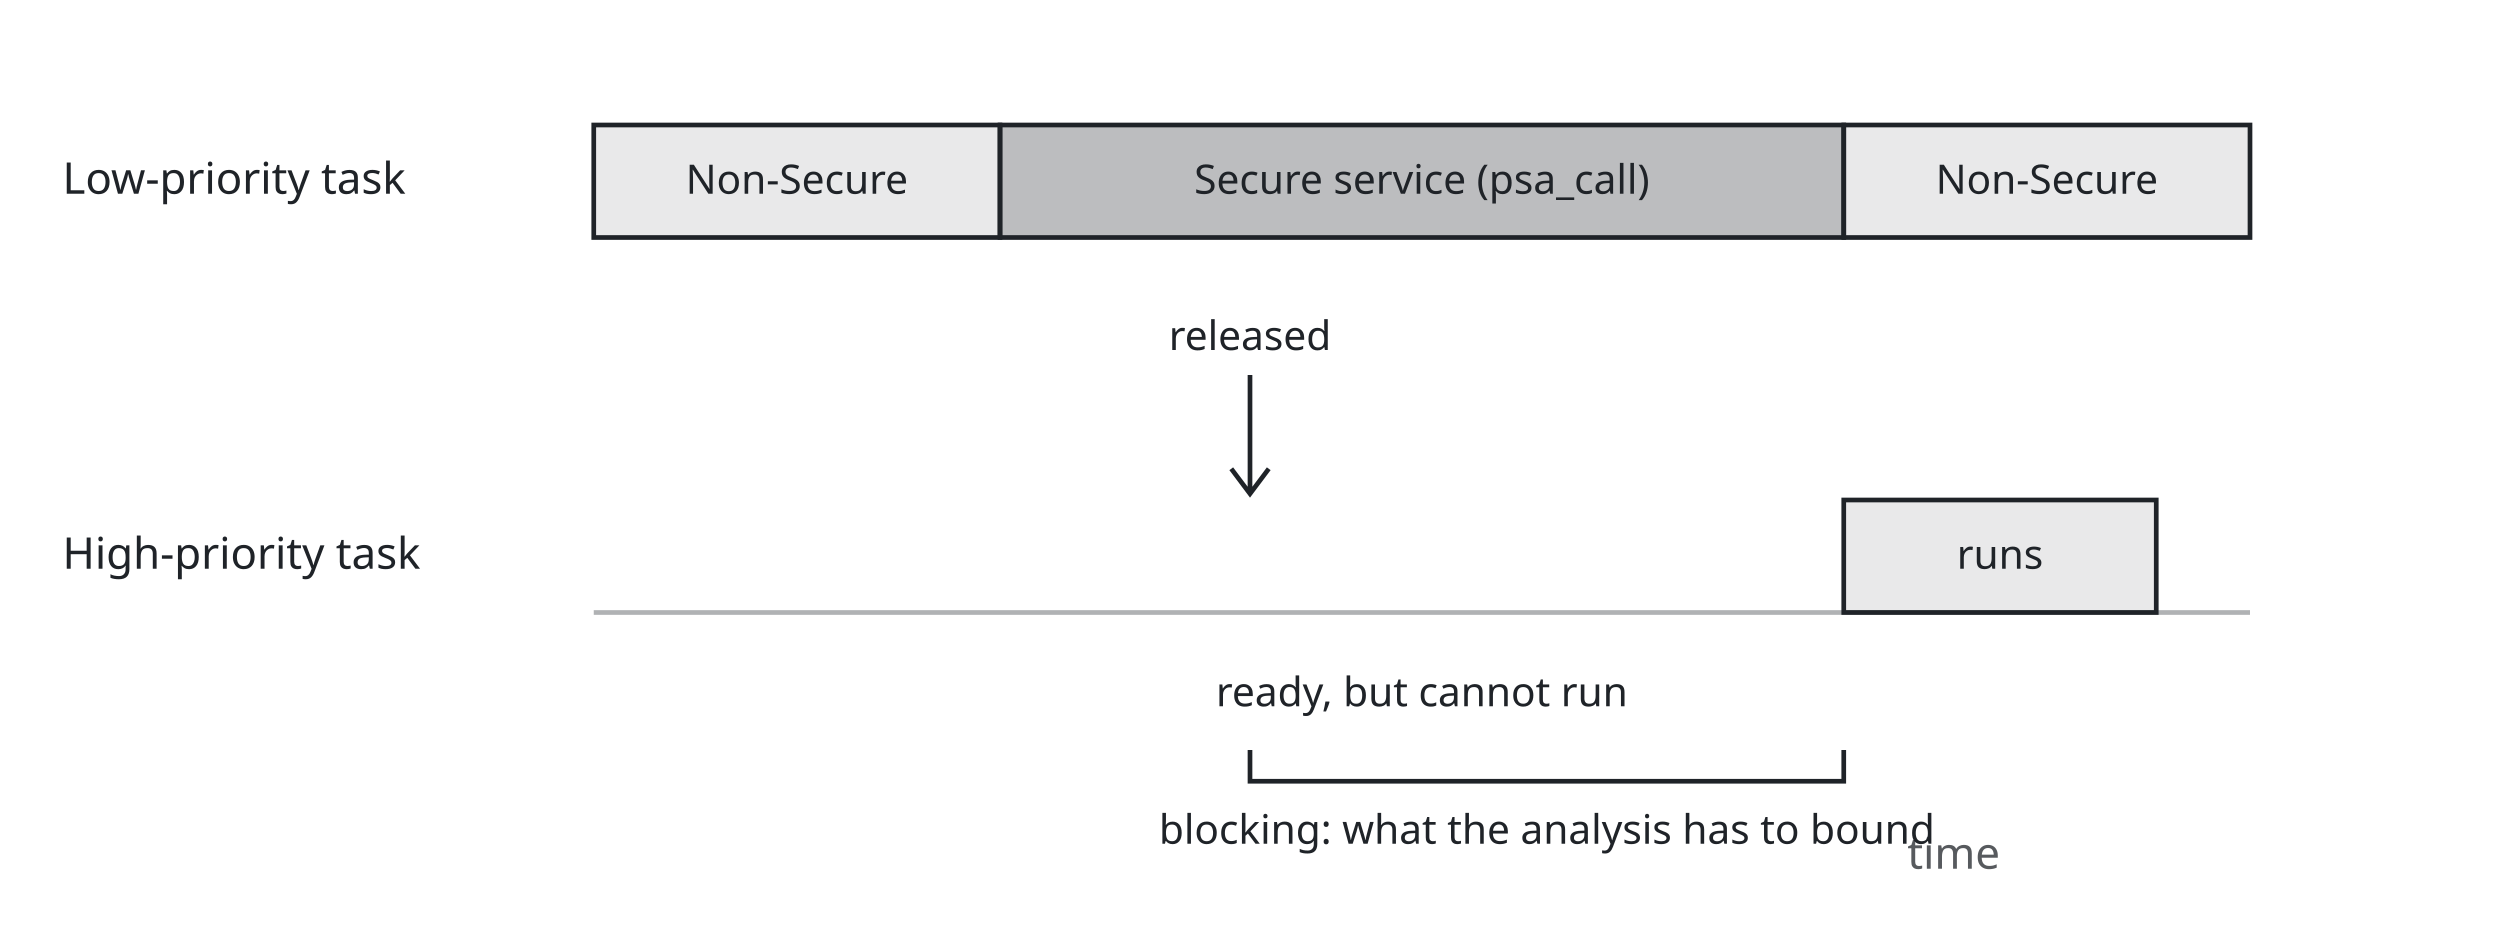
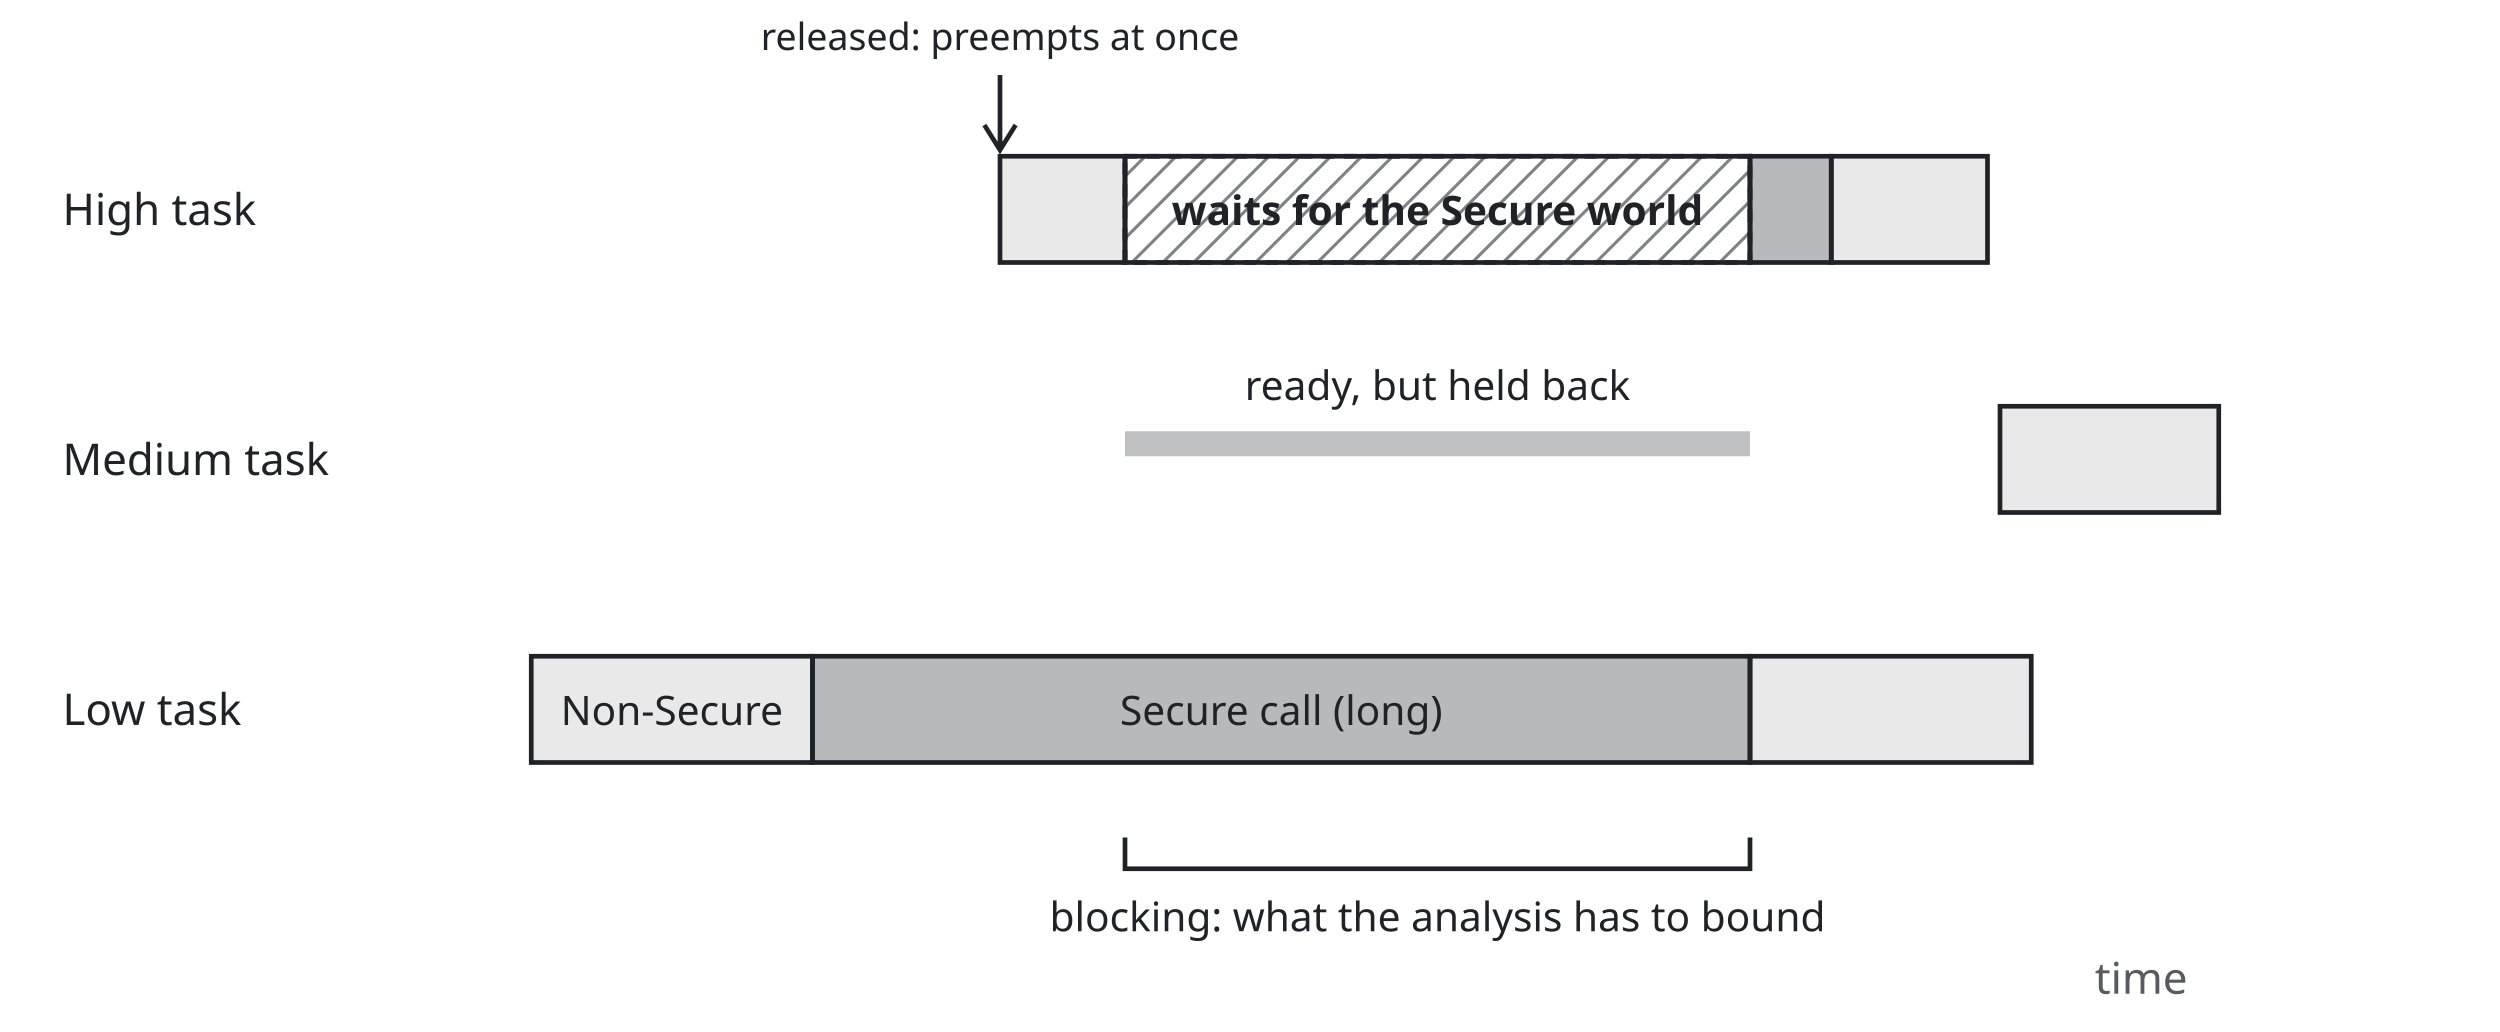
- <svg xmlns="http://www.w3.org/2000/svg" viewBox="0 0 800 300" role="img" aria-labelledby="t d" fill="none" stroke="currentColor" stroke-width="1.5" font-family="system-ui, sans-serif" font-size="14">
+ <svg xmlns="http://www.w3.org/2000/svg" viewBox="0 0 800 330" role="img" aria-labelledby="t d" fill="none" stroke="currentColor" stroke-width="1.5" font-family="system-ui, sans-serif" font-size="14">
  <style>svg{color:#1f2328}@media (prefers-color-scheme:dark){svg{color:#e6edf3}}</style>
+   <defs>
+     <pattern id="h" width="7" height="7" patternUnits="userSpaceOnUse" patternTransform="rotate(45)">
+       <line x1="0" y1="0" x2="0" y2="7" stroke-width="2" opacity=".55" />
+     </pattern>
+   </defs>
  <g fill="currentColor" stroke="none">
-     <text x="20" y="62">Low-priority task</text>
-     <text x="20" y="182">High-priority task</text>
-     <text x="640" y="278" text-anchor="end" opacity=".75">time</text>
+     <text x="20" y="72">High task</text>
+     <text x="20" y="152">Medium task</text>
+     <text x="20" y="232">Low task</text>
+     <text x="700" y="318" text-anchor="end" opacity=".75">time</text>
  </g>
-   <rect x="190" y="40" width="130" height="36" fill="currentColor" fill-opacity=".10" />
-   <rect x="320" y="40" width="270" height="36" fill="currentColor" fill-opacity=".30" />
-   <rect x="590" y="40" width="130" height="36" fill="currentColor" fill-opacity=".10" />
+   <rect x="170" y="210" width="90" height="34" fill="currentColor" fill-opacity=".10" />
+   <rect x="260" y="210" width="300" height="34" fill="currentColor" fill-opacity=".32" />
+   <rect x="560" y="210" width="90" height="34" fill="currentColor" fill-opacity=".10" />
  <g fill="currentColor" stroke="none" font-size="13">
-     <text x="255" y="62" text-anchor="middle">Non-Secure</text>
-     <text x="455" y="62" text-anchor="middle">Secure service (psa_call)</text>
-     <text x="655" y="62" text-anchor="middle">Non-Secure</text>
+     <text x="215" y="232" text-anchor="middle">Non-Secure</text>
+     <text x="410" y="232" text-anchor="middle">Secure call (long)</text>
  </g>
-   <line x1="190" y1="196" x2="720" y2="196" stroke-opacity=".35" />
-   <rect x="590" y="160" width="100" height="36" fill="currentColor" fill-opacity=".10" />
+   <rect x="320" y="50" width="40" height="34" fill="currentColor" fill-opacity=".10" />
+   <rect x="360" y="50" width="200" height="34" fill="url(#h)" />
+   <rect x="360" y="50" width="200" height="34" stroke-dasharray="4 3" />
+   <rect x="560" y="50" width="26" height="34" fill="currentColor" fill-opacity=".32" />
+   <rect x="586" y="50" width="50" height="34" fill="currentColor" fill-opacity=".10" />
  <g fill="currentColor" stroke="none" font-size="13">
-     <text x="640" y="182" text-anchor="middle">runs</text>
-     <text x="455" y="226" text-anchor="middle">ready, but cannot run</text>
+     <text x="460" y="72" text-anchor="middle" font-weight="600">waits for the Secure world</text>
  </g>
-   <path d="M400 120 V158 m-6 -8 l6 8 l6 -8" />
+   <path d="M320 24 V48 m-5 -8 l5 8 l5 -8" />
+   <g fill="currentColor" stroke="none" font-size="12">
+     <text x="320" y="16" text-anchor="middle">released: preempts at once</text>
+   </g>
+   <rect x="360" y="138" width="200" height="8" fill="currentColor" fill-opacity=".28" stroke="none" />
+   <rect x="640" y="130" width="70" height="34" fill="currentColor" fill-opacity=".10" />
  <g fill="currentColor" stroke="none" font-size="13">
-     <text x="400" y="112" text-anchor="middle">released</text>
+     <text x="460" y="128" text-anchor="middle">ready, but held back</text>
  </g>
-   <path d="M400 240 V250 H590 V240" />
+   <path d="M360 268 V278 H560 V268" />
  <g fill="currentColor" stroke="none" font-size="13">
-     <text x="495" y="270" text-anchor="middle">blocking: what the analysis has to bound</text>
+     <text x="460" y="298" text-anchor="middle">blocking: what the analysis has to bound</text>
  </g>
</svg>
